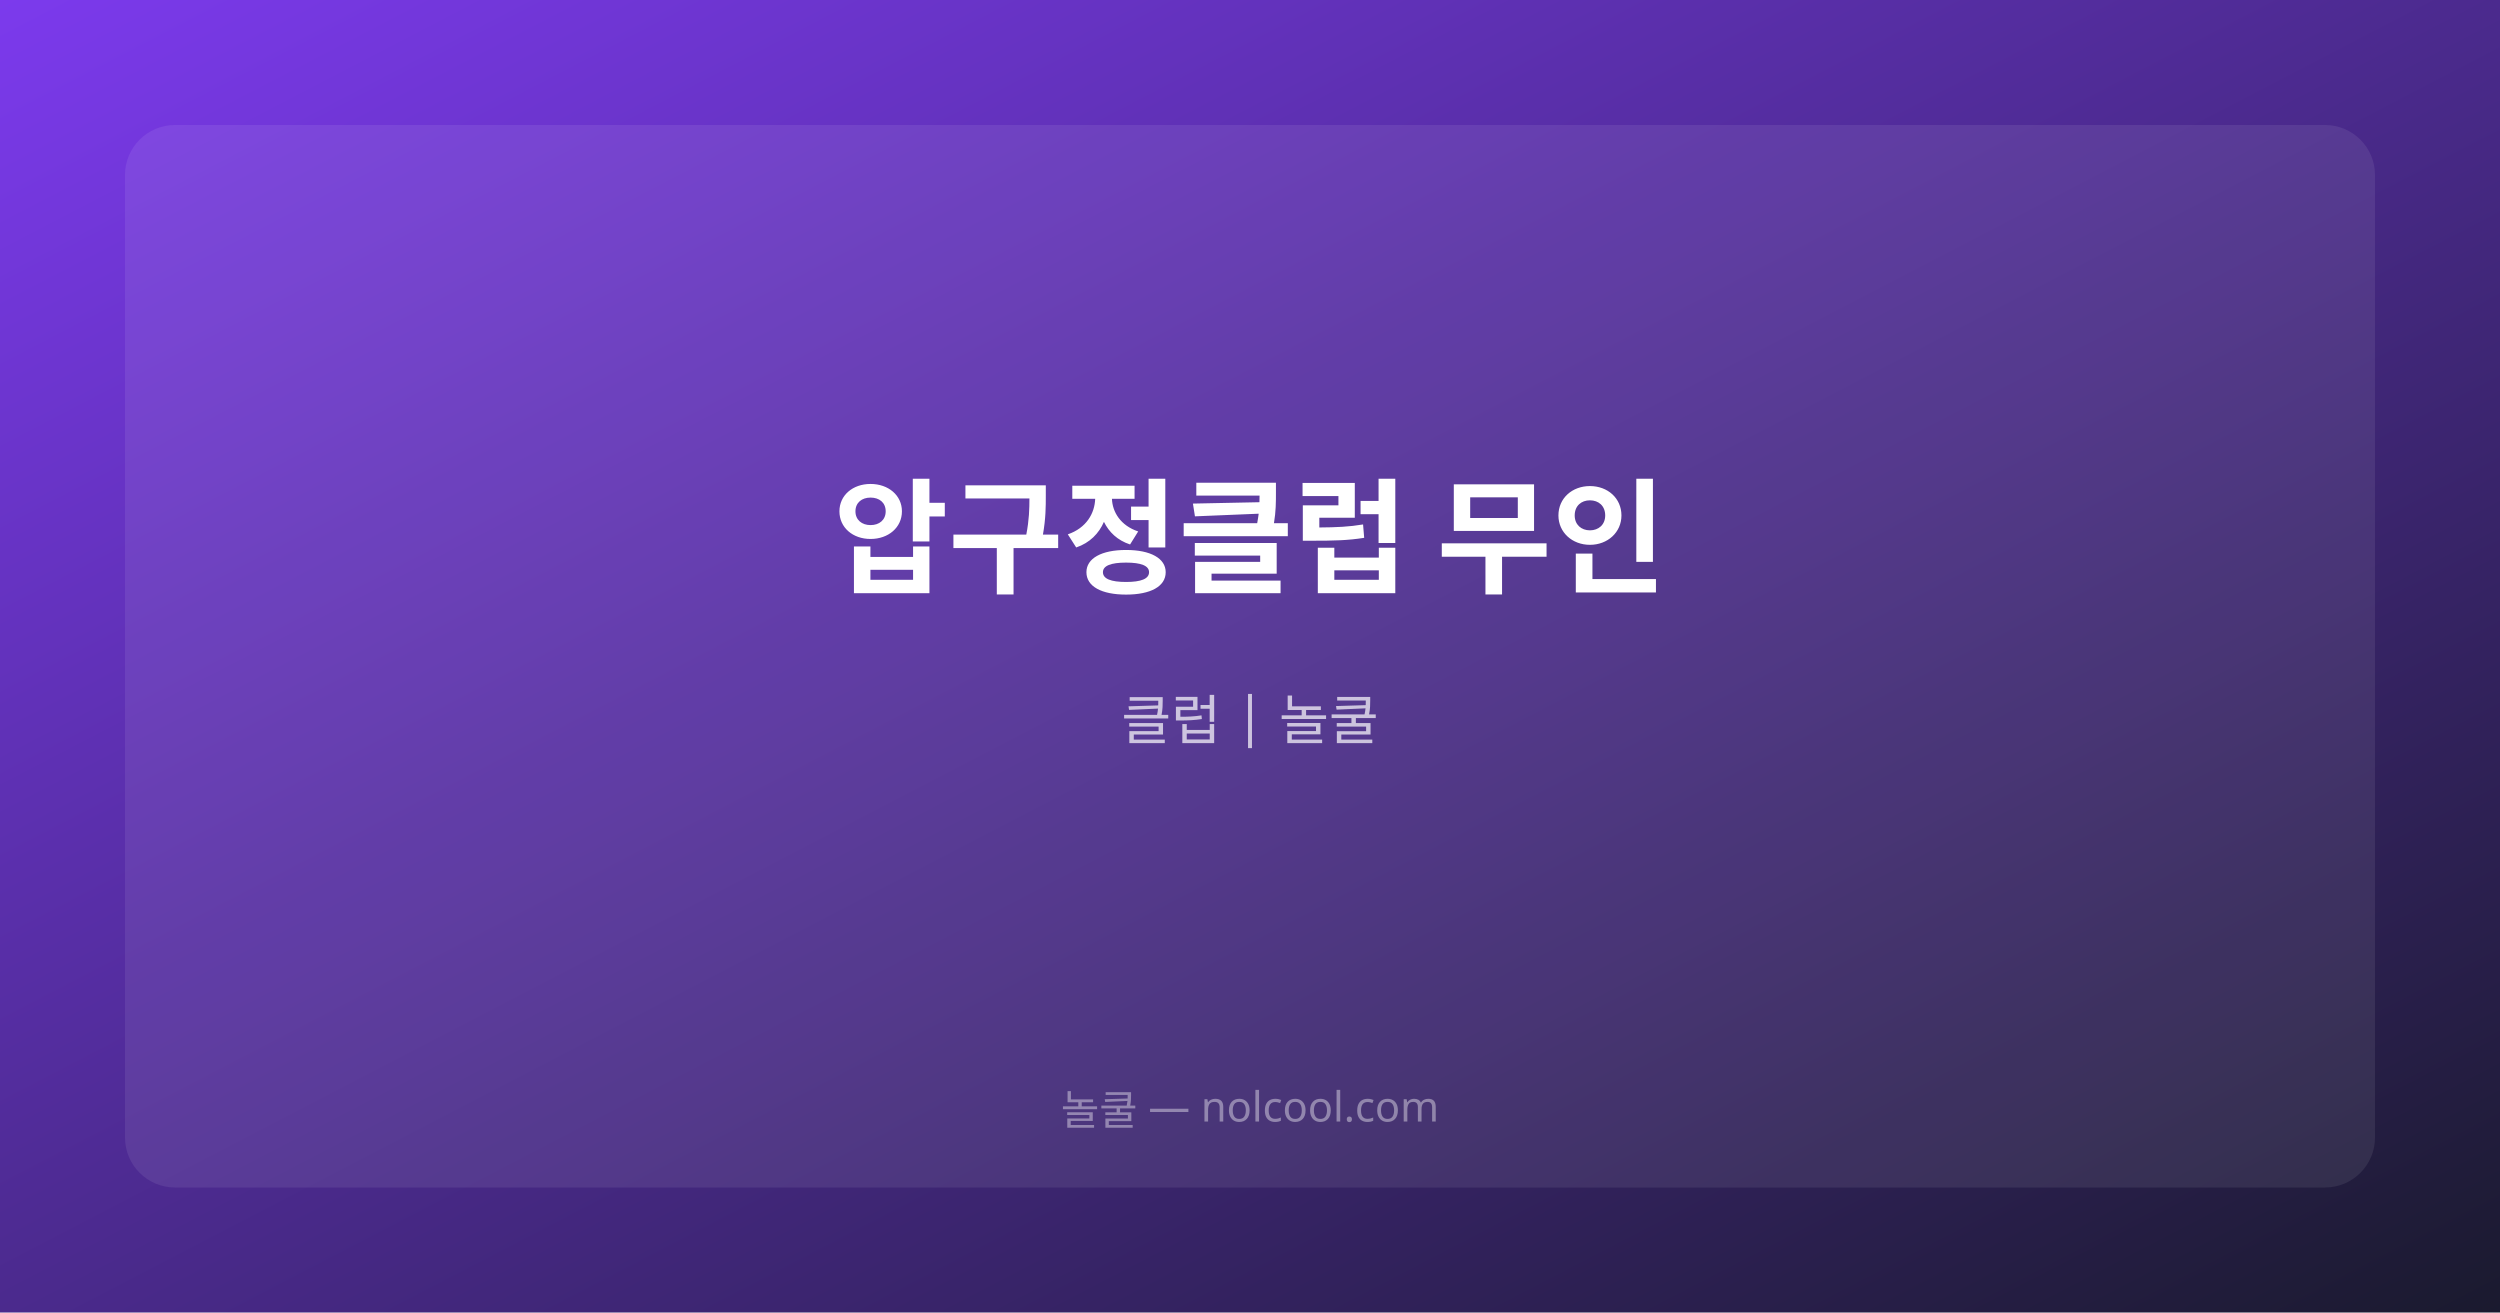
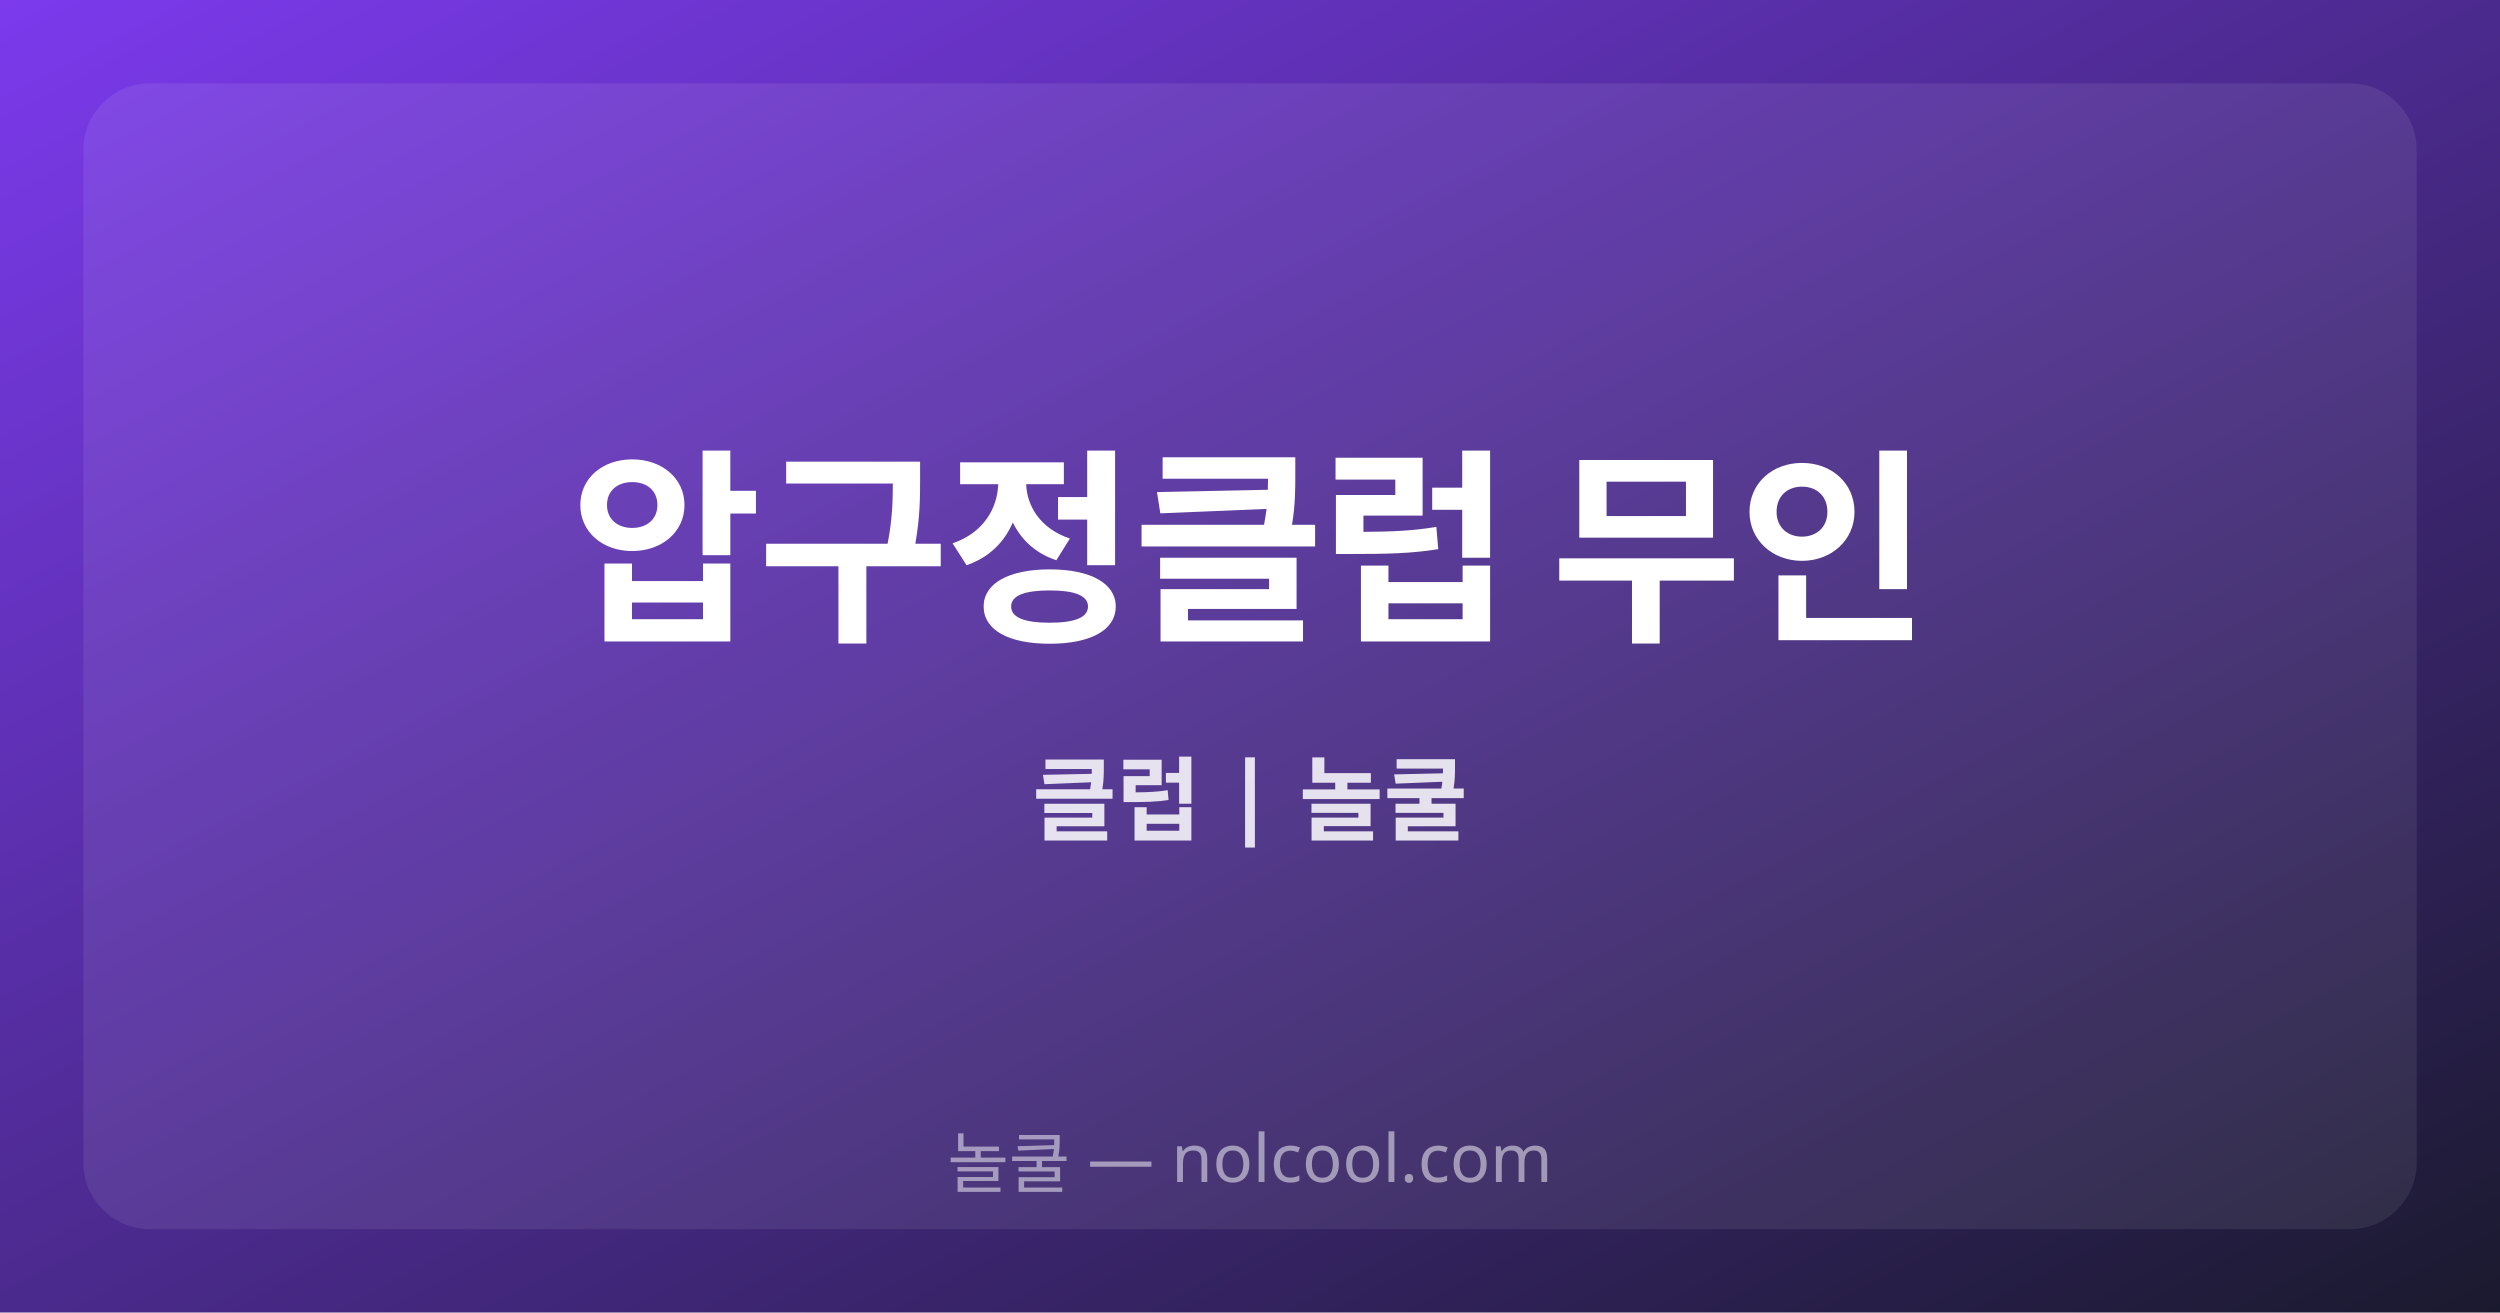
<svg xmlns="http://www.w3.org/2000/svg" width="1200" height="630" viewBox="0 0 1200 630">
  <defs>
    <linearGradient id="bg" x1="0%" y1="0%" x2="100%" y2="100%">
      <stop offset="0%" style="stop-color:#7C3AED;stop-opacity:1" />
      <stop offset="100%" style="stop-color:#1a1a2e;stop-opacity:1" />
    </linearGradient>
  </defs>
  <rect width="1200" height="630" fill="url(#bg)" />
-   <rect x="60" y="60" width="1080" height="510" rx="24" fill="rgba(255,255,255,0.08)" />
-   <text x="600" y="280" text-anchor="middle" font-family="sans-serif" font-size="60" font-weight="bold" fill="white">압구정클럽 무인</text>
-   <text x="600" y="355" text-anchor="middle" font-family="sans-serif" font-size="26" fill="rgba(255,255,255,0.7)">클럽 | 놀쿨</text>
-   <text x="600" y="540" text-anchor="middle" font-family="sans-serif" font-size="20" fill="rgba(255,255,255,0.4)">놀쿨 — nolcool.com</text>
+   <rect x="40" y="40" width="1120" height="550" rx="32" fill="rgba(255,255,255,0.08)" />
+   <text x="600" y="300" text-anchor="middle" font-family="sans-serif" font-size="100" font-weight="900" fill="white" letter-spacing="-0.02em">압구정클럽 무인</text>
+   <text x="600" y="400" text-anchor="middle" font-family="sans-serif" font-size="44" font-weight="600" fill="rgba(255,255,255,0.85)">클럽 | 놀쿨</text>
+   <text x="600" y="570" text-anchor="middle" font-family="sans-serif" font-size="32" font-weight="500" fill="rgba(255,255,255,0.5)">놀쿨 — nolcool.com</text>
</svg>
